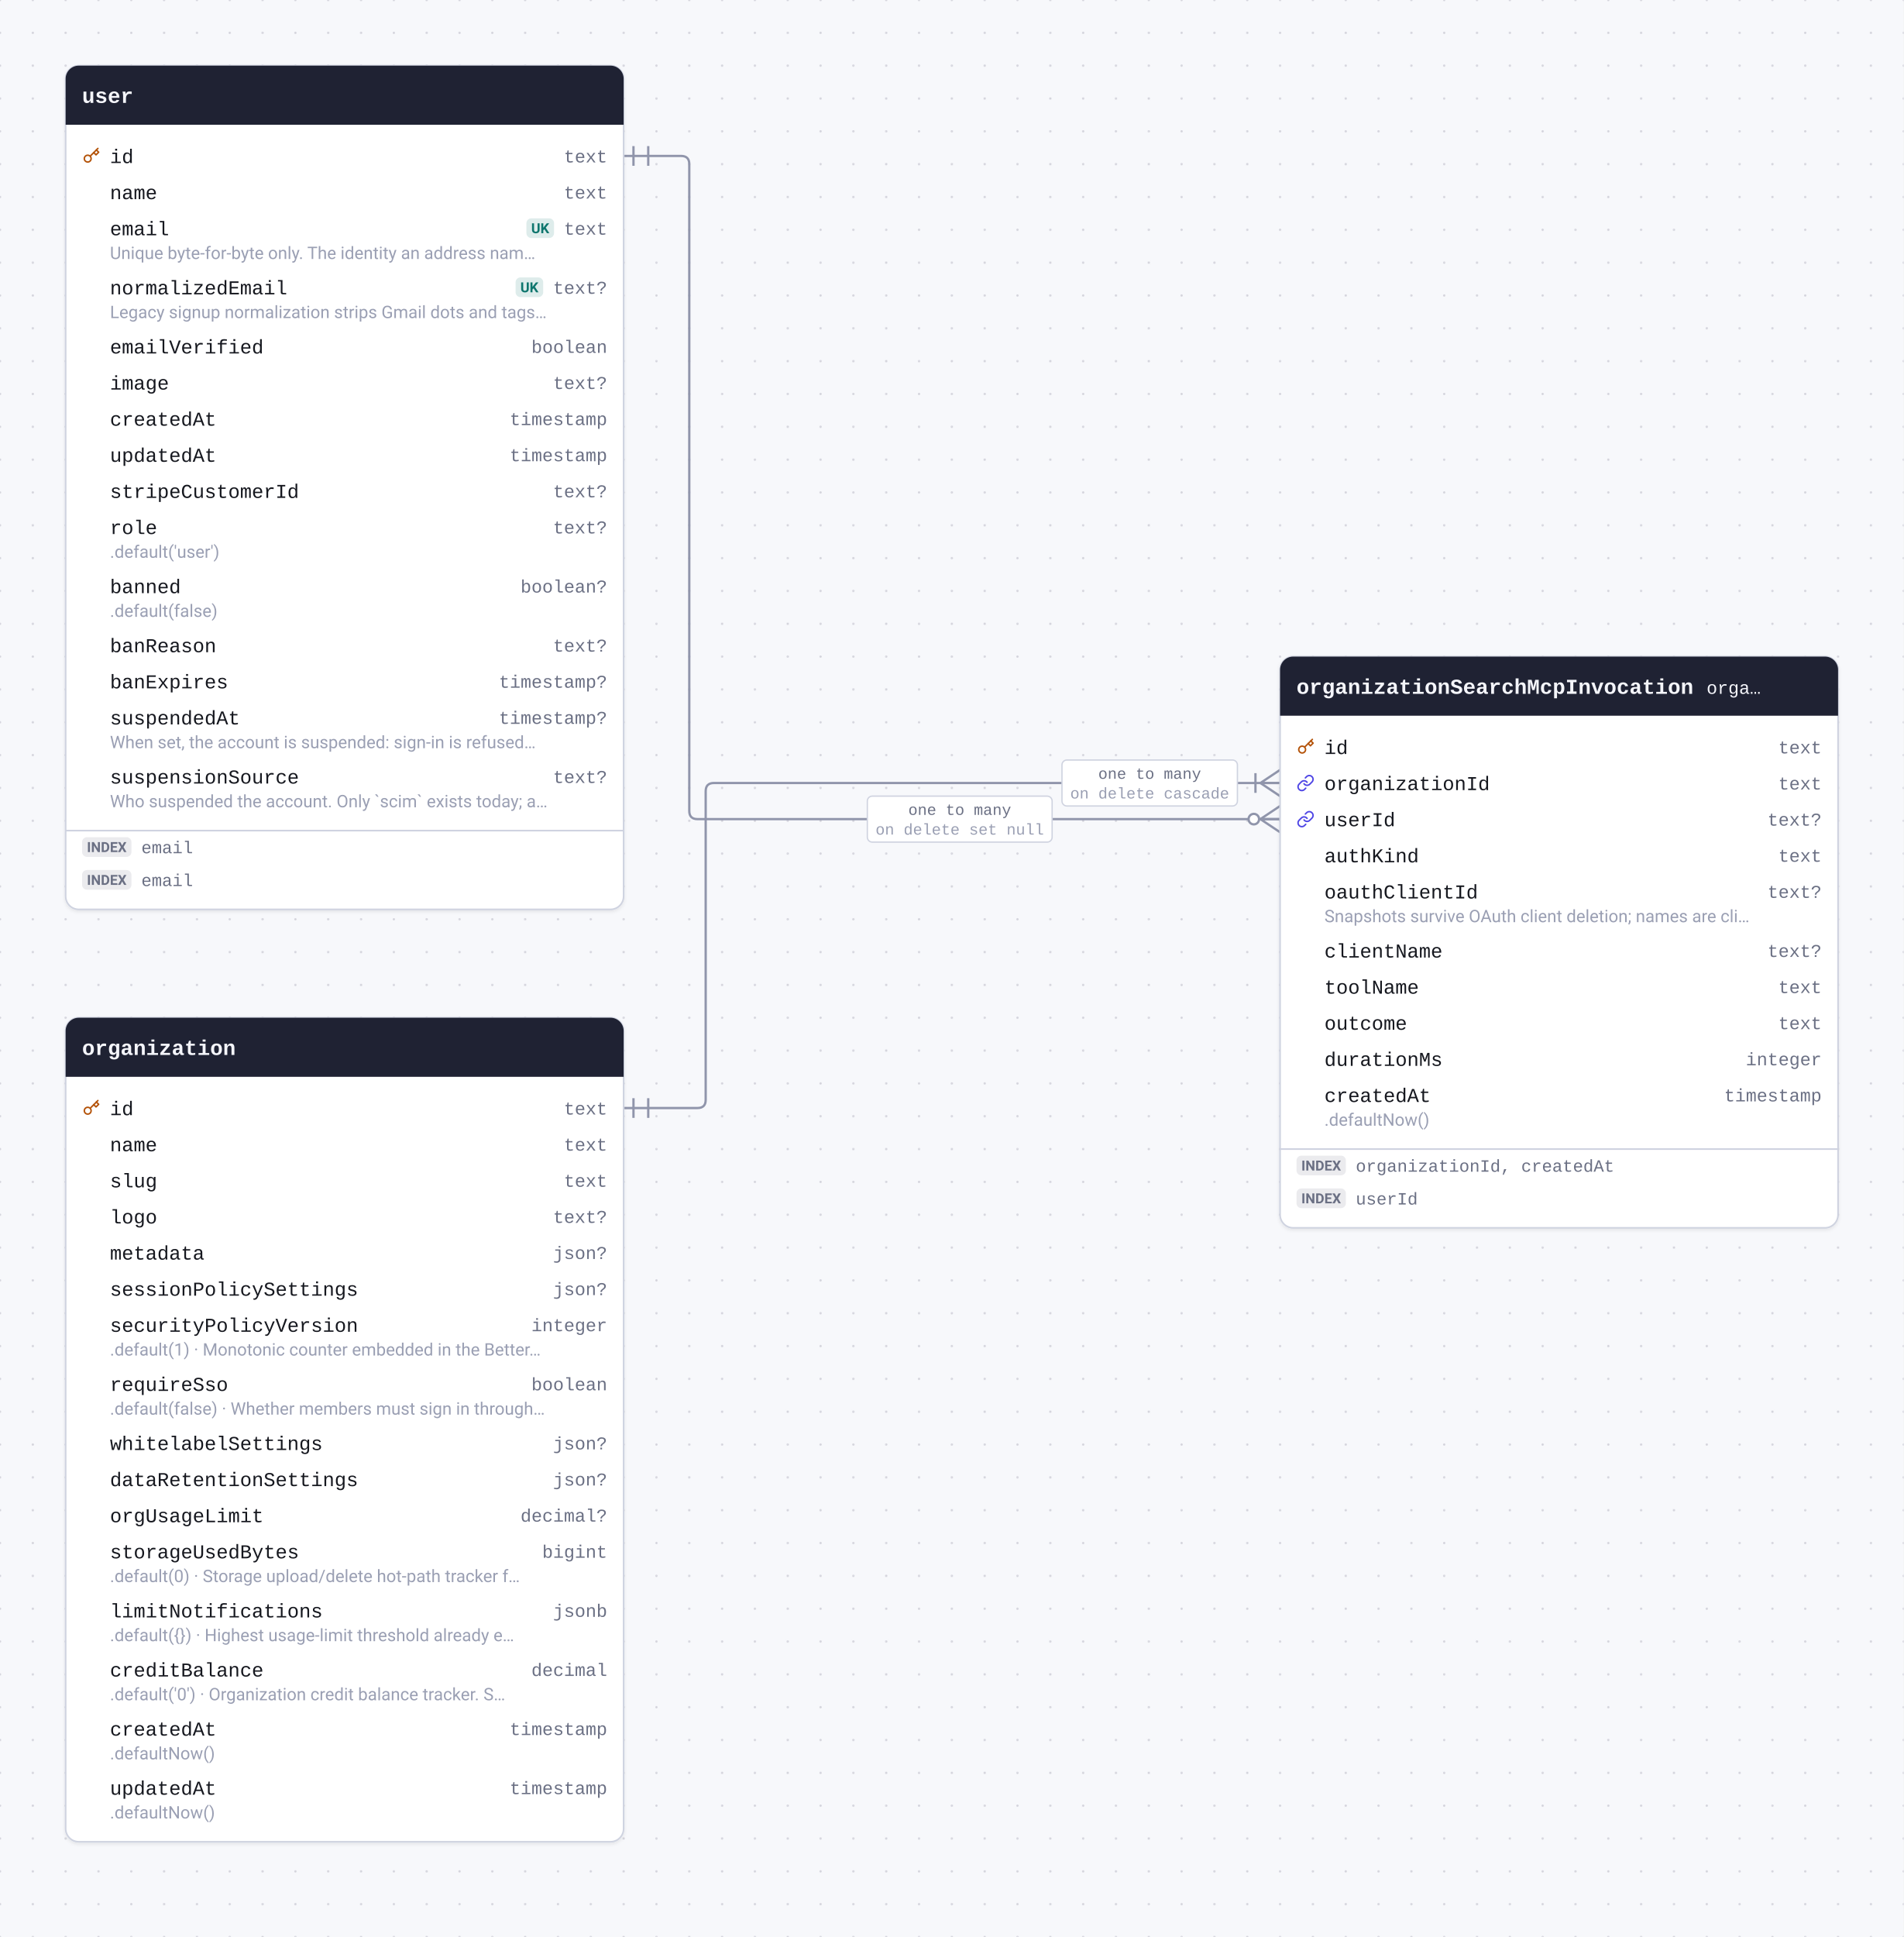
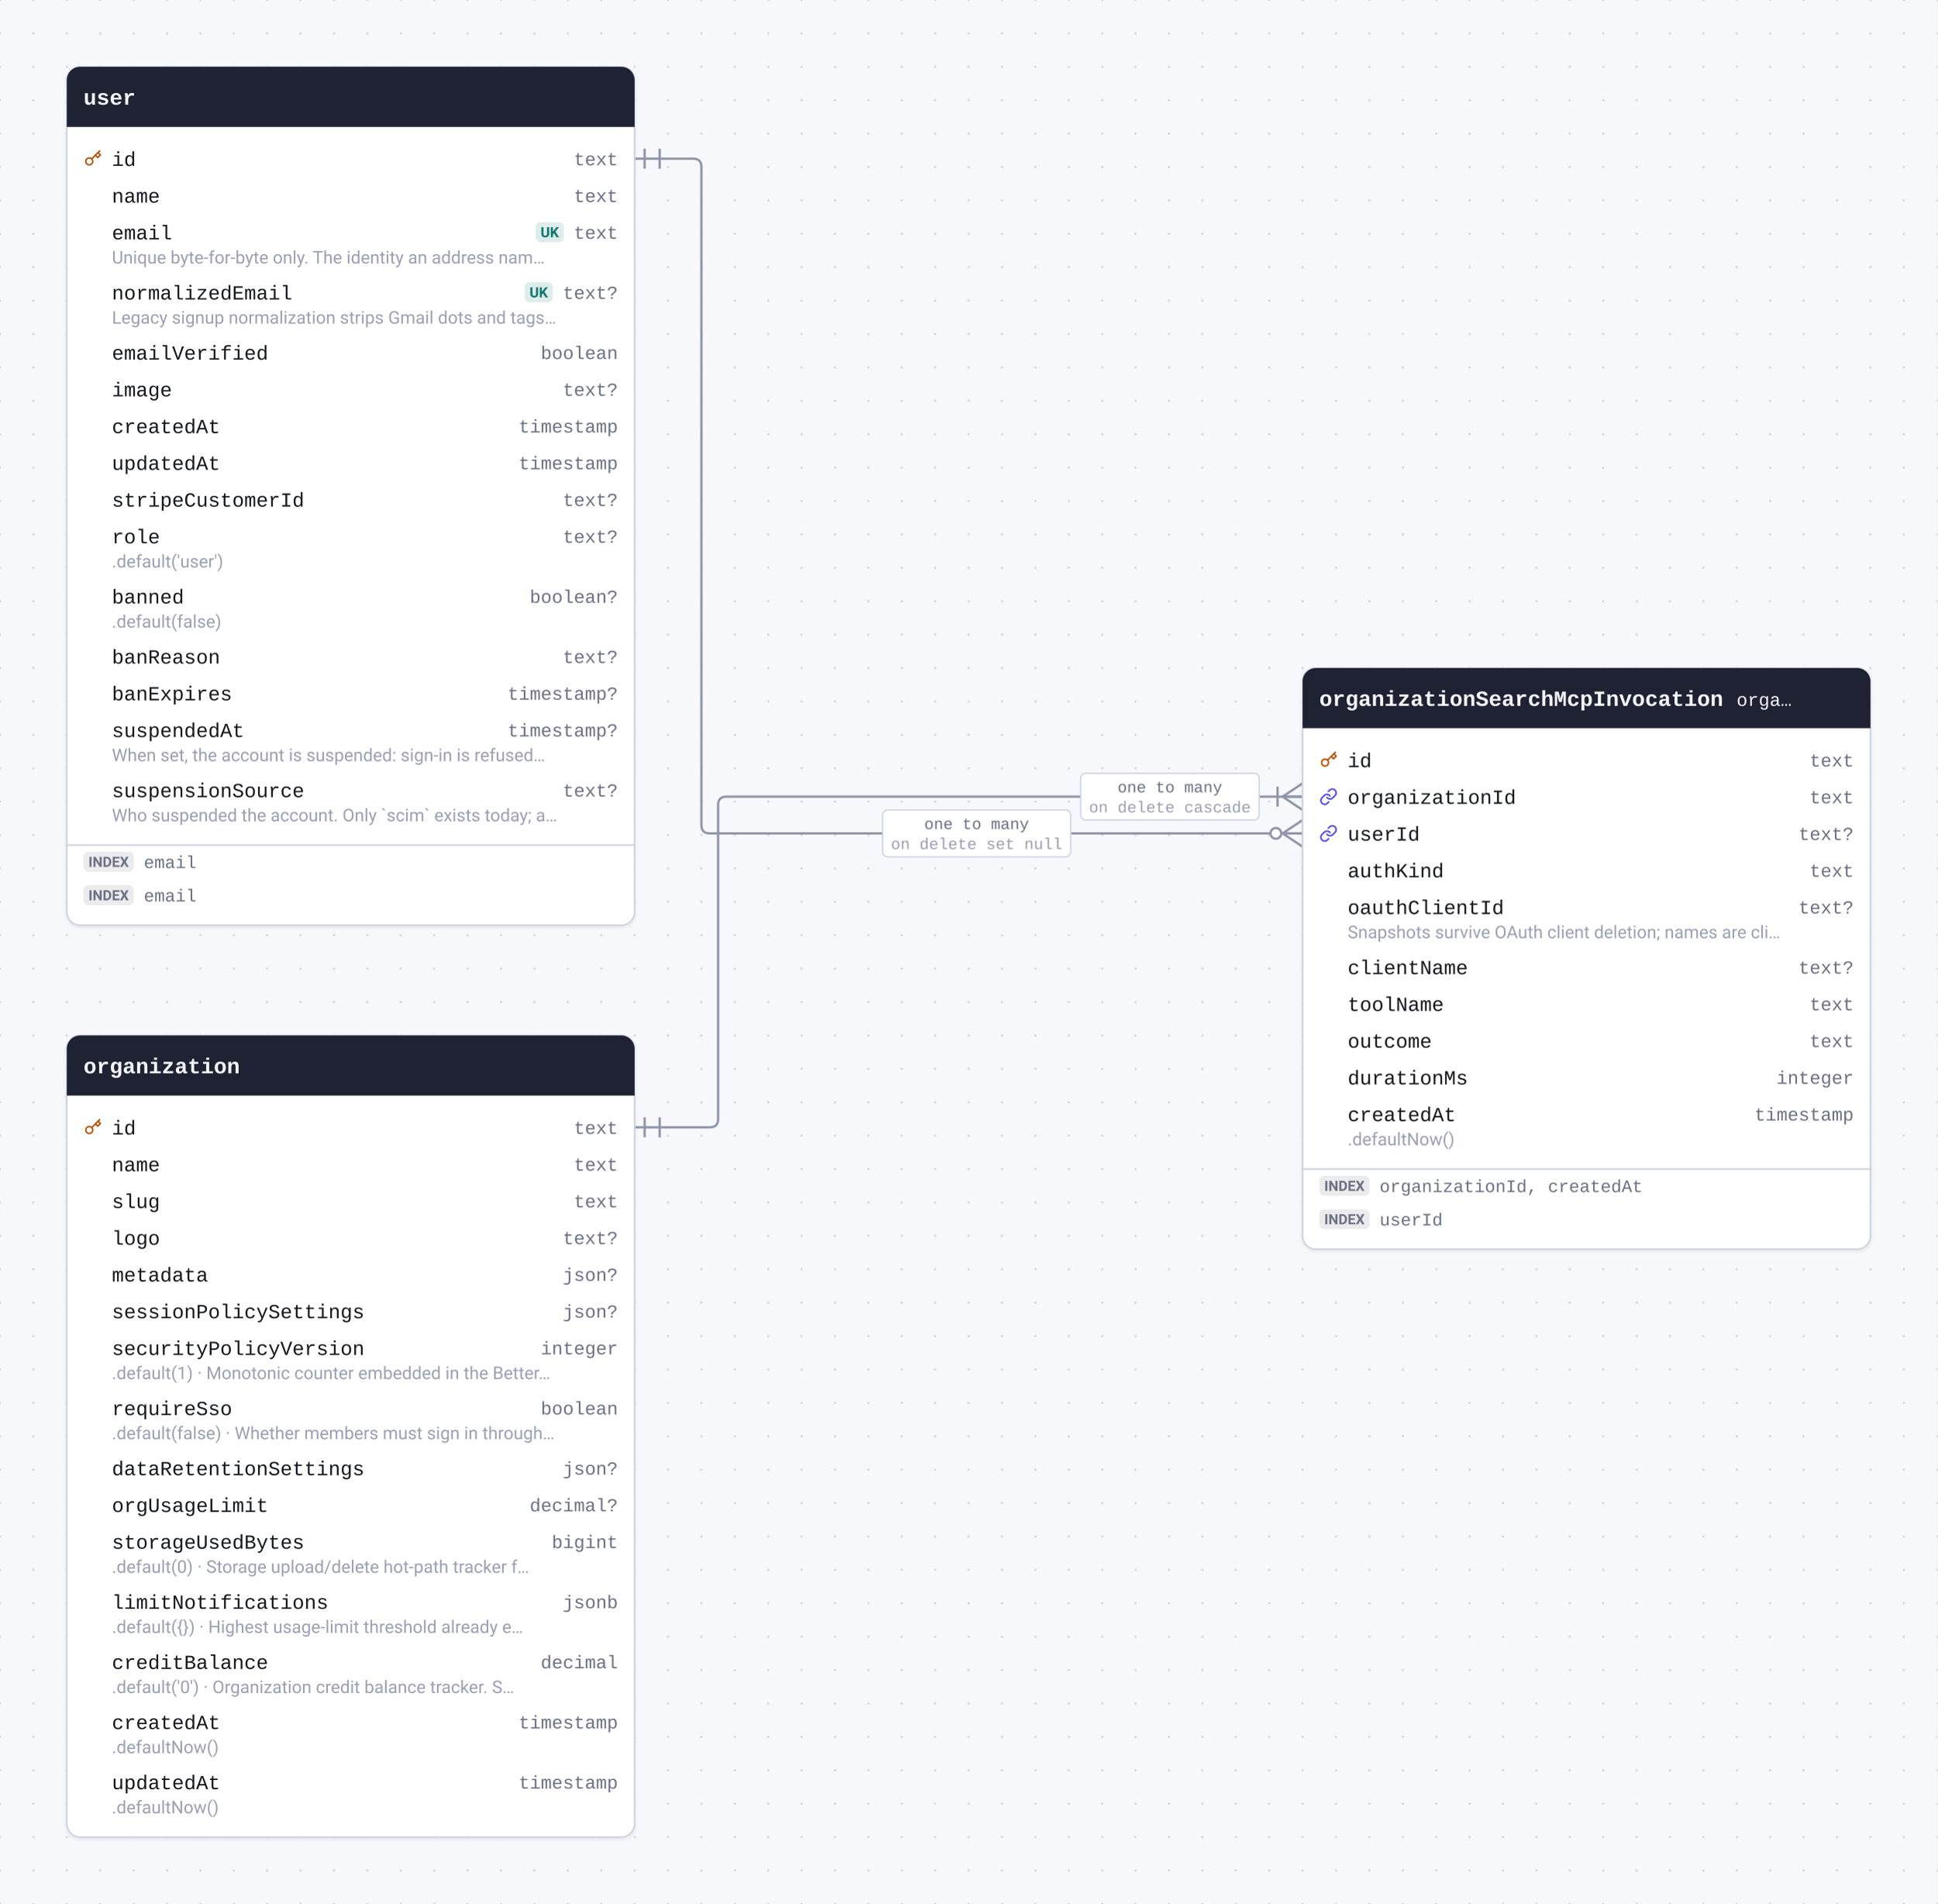
- <svg xmlns="http://www.w3.org/2000/svg" width="1160" height="1180" viewBox="0 0 1160 1180">
+ <svg xmlns="http://www.w3.org/2000/svg" width="1160" height="1140" viewBox="0 0 1160 1140">
  <defs>
    <pattern id="dots" x="-0.7" y="-0.7" width="20" height="20" patternUnits="userSpaceOnUse">
      <circle cx="0.7" cy="0.7" r="0.7" fill="#d4d4dc" />
    </pattern>
    <filter id="node-shadow" x="-5%" y="-5%" width="110%" height="115%">
      <feDropShadow dx="0" dy="1" stdDeviation="1" flood-color="#000000" flood-opacity="0.08" />
    </filter>
  </defs>
-   <rect x="0" y="0" width="1160" height="1180" fill="#f7f8fb" />
-   <rect x="0" y="0" width="1160" height="1180" fill="url(#dots)" />
+   <rect x="0" y="0" width="1160" height="1140" fill="#f7f8fb" />
+   <rect x="0" y="0" width="1160" height="1140" fill="url(#dots)" />
  <g class="relation-edge">
    <path d="M380 675L400 675L 425,675Q 430,675 430,670L 430,482Q 430,477 435,477L760 477L780 477" fill="none" stroke="#9095ab" stroke-width="1.4" />
    <g transform="translate(380 675) scale(-1 1)" fill="none" stroke="#9095ab" stroke-width="1.4">
      <path d="M-6 -6 L-6 6" />
      <path d="M-15 -6 L-15 6" />
    </g>
    <g transform="translate(780 477)" fill="none" stroke="#9095ab" stroke-width="1.4">
      <path d="M0 -8 L-12 0 L0 8 M-12 0 L0 0" />
      <path d="M-15 -6 L-15 6" />
    </g>
  </g>
  <g class="relation-edge">
    <path d="M380 95L400 95L 415,95Q 420,95 420,100L 420,494Q 420,499 425,499L760 499L780 499" fill="none" stroke="#9095ab" stroke-width="1.4" />
    <g transform="translate(380 95) scale(-1 1)" fill="none" stroke="#9095ab" stroke-width="1.4">
      <path d="M-6 -6 L-6 6" />
      <path d="M-15 -6 L-15 6" />
    </g>
    <g transform="translate(780 499)" fill="none" stroke="#9095ab" stroke-width="1.4">
      <path d="M0 -8 L-12 0 L0 8 M-12 0 L0 0" />
      <circle cx="-16" cy="0" r="3.2" fill="#ffffff" />
    </g>
  </g>
  <g class="model-node">
    <clipPath id="node-clip-0">
      <rect x="40" y="40" width="340" height="514" rx="8" />
    </clipPath>
    <rect x="40" y="40" width="340" height="514" rx="8" fill="#ffffff" stroke="#cfd3e0" filter="url(#node-shadow)" />
    <rect x="40" y="40" width="340" height="36" fill="#1f2233" clip-path="url(#node-clip-0)" />
    <text x="50" y="62.68" font-family="ui-monospace, SF Mono, Menlo, Consolas, Liberation Mono, DejaVu Sans Mono, monospace" font-size="13" font-weight="700" fill="#f4f5fa">user</text>
    <g transform="translate(50 89.5) scale(0.46)" fill="none" stroke="#b45309" stroke-width="2" stroke-linecap="round" stroke-linejoin="round">
      <circle cx="7.5" cy="15.5" r="4.5" />
      <path d="m21 2-9.6 9.6" />
      <path d="m15.5 7.5 3 3L22 7l-3-3" />
    </g>
    <text x="67" y="99.32" font-family="ui-monospace, SF Mono, Menlo, Consolas, Liberation Mono, DejaVu Sans Mono, monospace" font-size="12" fill="#16181f">id</text>
    <text x="370" y="98.96" font-family="ui-monospace, SF Mono, Menlo, Consolas, Liberation Mono, DejaVu Sans Mono, monospace" font-size="11" text-anchor="end" fill="#6b7084">text</text>
    <text x="67" y="121.32" font-family="ui-monospace, SF Mono, Menlo, Consolas, Liberation Mono, DejaVu Sans Mono, monospace" font-size="12" fill="#16181f">name</text>
    <text x="370" y="120.96" font-family="ui-monospace, SF Mono, Menlo, Consolas, Liberation Mono, DejaVu Sans Mono, monospace" font-size="11" text-anchor="end" fill="#6b7084">text</text>
    <rect x="320.76" y="133" width="16.84" height="12" rx="3" fill="#0f766e" fill-opacity="0.14" />
    <text x="329.18" y="142.06" font-family="ui-sans-serif, -apple-system, Segoe UI, Roboto, Helvetica Neue, Arial, DejaVu Sans, sans-serif" font-size="8.5" font-weight="600" text-anchor="middle" fill="#0f766e">UK</text>
    <text x="67" y="143.32" font-family="ui-monospace, SF Mono, Menlo, Consolas, Liberation Mono, DejaVu Sans Mono, monospace" font-size="12" fill="#16181f">email</text>
    <text x="370" y="142.96" font-family="ui-monospace, SF Mono, Menlo, Consolas, Liberation Mono, DejaVu Sans Mono, monospace" font-size="11" text-anchor="end" fill="#6b7084">text</text>
    <text x="67" y="157.78" font-family="ui-sans-serif, -apple-system, Segoe UI, Roboto, Helvetica Neue, Arial, DejaVu Sans, sans-serif" font-size="10.5" fill="#9a9fb3">Unique byte-for-byte only. The identity an address nam…</text>
    <rect x="314.16" y="169" width="16.84" height="12" rx="3" fill="#0f766e" fill-opacity="0.14" />
    <text x="322.58" y="178.06" font-family="ui-sans-serif, -apple-system, Segoe UI, Roboto, Helvetica Neue, Arial, DejaVu Sans, sans-serif" font-size="8.5" font-weight="600" text-anchor="middle" fill="#0f766e">UK</text>
    <text x="67" y="179.32" font-family="ui-monospace, SF Mono, Menlo, Consolas, Liberation Mono, DejaVu Sans Mono, monospace" font-size="12" fill="#16181f">normalizedEmail</text>
    <text x="370" y="178.96" font-family="ui-monospace, SF Mono, Menlo, Consolas, Liberation Mono, DejaVu Sans Mono, monospace" font-size="11" text-anchor="end" fill="#6b7084">text?</text>
    <text x="67" y="193.78" font-family="ui-sans-serif, -apple-system, Segoe UI, Roboto, Helvetica Neue, Arial, DejaVu Sans, sans-serif" font-size="10.5" fill="#9a9fb3">Legacy signup normalization strips Gmail dots and tags…</text>
    <text x="67" y="215.32" font-family="ui-monospace, SF Mono, Menlo, Consolas, Liberation Mono, DejaVu Sans Mono, monospace" font-size="12" fill="#16181f">emailVerified</text>
    <text x="370" y="214.96" font-family="ui-monospace, SF Mono, Menlo, Consolas, Liberation Mono, DejaVu Sans Mono, monospace" font-size="11" text-anchor="end" fill="#6b7084">boolean</text>
    <text x="67" y="237.32" font-family="ui-monospace, SF Mono, Menlo, Consolas, Liberation Mono, DejaVu Sans Mono, monospace" font-size="12" fill="#16181f">image</text>
    <text x="370" y="236.96" font-family="ui-monospace, SF Mono, Menlo, Consolas, Liberation Mono, DejaVu Sans Mono, monospace" font-size="11" text-anchor="end" fill="#6b7084">text?</text>
    <text x="67" y="259.32" font-family="ui-monospace, SF Mono, Menlo, Consolas, Liberation Mono, DejaVu Sans Mono, monospace" font-size="12" fill="#16181f">createdAt</text>
    <text x="370" y="258.96" font-family="ui-monospace, SF Mono, Menlo, Consolas, Liberation Mono, DejaVu Sans Mono, monospace" font-size="11" text-anchor="end" fill="#6b7084">timestamp</text>
    <text x="67" y="281.32" font-family="ui-monospace, SF Mono, Menlo, Consolas, Liberation Mono, DejaVu Sans Mono, monospace" font-size="12" fill="#16181f">updatedAt</text>
    <text x="370" y="280.96" font-family="ui-monospace, SF Mono, Menlo, Consolas, Liberation Mono, DejaVu Sans Mono, monospace" font-size="11" text-anchor="end" fill="#6b7084">timestamp</text>
    <text x="67" y="303.32" font-family="ui-monospace, SF Mono, Menlo, Consolas, Liberation Mono, DejaVu Sans Mono, monospace" font-size="12" fill="#16181f">stripeCustomerId</text>
    <text x="370" y="302.96" font-family="ui-monospace, SF Mono, Menlo, Consolas, Liberation Mono, DejaVu Sans Mono, monospace" font-size="11" text-anchor="end" fill="#6b7084">text?</text>
    <text x="67" y="325.32" font-family="ui-monospace, SF Mono, Menlo, Consolas, Liberation Mono, DejaVu Sans Mono, monospace" font-size="12" fill="#16181f">role</text>
    <text x="370" y="324.96" font-family="ui-monospace, SF Mono, Menlo, Consolas, Liberation Mono, DejaVu Sans Mono, monospace" font-size="11" text-anchor="end" fill="#6b7084">text?</text>
    <text x="67" y="339.78" font-family="ui-sans-serif, -apple-system, Segoe UI, Roboto, Helvetica Neue, Arial, DejaVu Sans, sans-serif" font-size="10.5" fill="#9a9fb3">.default('user')</text>
    <text x="67" y="361.32" font-family="ui-monospace, SF Mono, Menlo, Consolas, Liberation Mono, DejaVu Sans Mono, monospace" font-size="12" fill="#16181f">banned</text>
    <text x="370" y="360.96" font-family="ui-monospace, SF Mono, Menlo, Consolas, Liberation Mono, DejaVu Sans Mono, monospace" font-size="11" text-anchor="end" fill="#6b7084">boolean?</text>
    <text x="67" y="375.78" font-family="ui-sans-serif, -apple-system, Segoe UI, Roboto, Helvetica Neue, Arial, DejaVu Sans, sans-serif" font-size="10.5" fill="#9a9fb3">.default(false)</text>
    <text x="67" y="397.32" font-family="ui-monospace, SF Mono, Menlo, Consolas, Liberation Mono, DejaVu Sans Mono, monospace" font-size="12" fill="#16181f">banReason</text>
    <text x="370" y="396.96" font-family="ui-monospace, SF Mono, Menlo, Consolas, Liberation Mono, DejaVu Sans Mono, monospace" font-size="11" text-anchor="end" fill="#6b7084">text?</text>
    <text x="67" y="419.32" font-family="ui-monospace, SF Mono, Menlo, Consolas, Liberation Mono, DejaVu Sans Mono, monospace" font-size="12" fill="#16181f">banExpires</text>
    <text x="370" y="418.96" font-family="ui-monospace, SF Mono, Menlo, Consolas, Liberation Mono, DejaVu Sans Mono, monospace" font-size="11" text-anchor="end" fill="#6b7084">timestamp?</text>
    <text x="67" y="441.32" font-family="ui-monospace, SF Mono, Menlo, Consolas, Liberation Mono, DejaVu Sans Mono, monospace" font-size="12" fill="#16181f">suspendedAt</text>
    <text x="370" y="440.96" font-family="ui-monospace, SF Mono, Menlo, Consolas, Liberation Mono, DejaVu Sans Mono, monospace" font-size="11" text-anchor="end" fill="#6b7084">timestamp?</text>
    <text x="67" y="455.78" font-family="ui-sans-serif, -apple-system, Segoe UI, Roboto, Helvetica Neue, Arial, DejaVu Sans, sans-serif" font-size="10.5" fill="#9a9fb3">When set, the account is suspended: sign-in is refused…</text>
    <text x="67" y="477.32" font-family="ui-monospace, SF Mono, Menlo, Consolas, Liberation Mono, DejaVu Sans Mono, monospace" font-size="12" fill="#16181f">suspensionSource</text>
    <text x="370" y="476.96" font-family="ui-monospace, SF Mono, Menlo, Consolas, Liberation Mono, DejaVu Sans Mono, monospace" font-size="11" text-anchor="end" fill="#6b7084">text?</text>
    <text x="67" y="491.78" font-family="ui-sans-serif, -apple-system, Segoe UI, Roboto, Helvetica Neue, Arial, DejaVu Sans, sans-serif" font-size="10.5" fill="#9a9fb3">Who suspended the account. Only `scim` exists today; a…</text>
    <path d="M40 506H380" stroke="#cfd3e0" stroke-width="1" />
    <rect x="50" y="510" width="30.1" height="12" rx="3" fill="#6b7084" fill-opacity="0.14" />
    <text x="65.05" y="519.06" font-family="ui-sans-serif, -apple-system, Segoe UI, Roboto, Helvetica Neue, Arial, DejaVu Sans, sans-serif" font-size="8.5" font-weight="600" text-anchor="middle" fill="#6b7084">INDEX</text>
    <text x="86.1" y="519.78" font-family="ui-monospace, SF Mono, Menlo, Consolas, Liberation Mono, DejaVu Sans Mono, monospace" font-size="10.5" fill="#6b7084">email</text>
    <rect x="50" y="530" width="30.1" height="12" rx="3" fill="#6b7084" fill-opacity="0.14" />
    <text x="65.05" y="539.06" font-family="ui-sans-serif, -apple-system, Segoe UI, Roboto, Helvetica Neue, Arial, DejaVu Sans, sans-serif" font-size="8.5" font-weight="600" text-anchor="middle" fill="#6b7084">INDEX</text>
    <text x="86.1" y="539.78" font-family="ui-monospace, SF Mono, Menlo, Consolas, Liberation Mono, DejaVu Sans Mono, monospace" font-size="10.5" fill="#6b7084">email</text>
  </g>
  <g class="model-node">
    <clipPath id="node-clip-1">
-       <rect x="40" y="620" width="340" height="502" rx="8" />
+       <rect x="40" y="620" width="340" height="480" rx="8" />
    </clipPath>
-     <rect x="40" y="620" width="340" height="502" rx="8" fill="#ffffff" stroke="#cfd3e0" filter="url(#node-shadow)" />
+     <rect x="40" y="620" width="340" height="480" rx="8" fill="#ffffff" stroke="#cfd3e0" filter="url(#node-shadow)" />
    <rect x="40" y="620" width="340" height="36" fill="#1f2233" clip-path="url(#node-clip-1)" />
    <text x="50" y="642.68" font-family="ui-monospace, SF Mono, Menlo, Consolas, Liberation Mono, DejaVu Sans Mono, monospace" font-size="13" font-weight="700" fill="#f4f5fa">organization</text>
    <g transform="translate(50 669.5) scale(0.46)" fill="none" stroke="#b45309" stroke-width="2" stroke-linecap="round" stroke-linejoin="round">
      <circle cx="7.5" cy="15.5" r="4.5" />
      <path d="m21 2-9.6 9.6" />
      <path d="m15.5 7.5 3 3L22 7l-3-3" />
    </g>
    <text x="67" y="679.32" font-family="ui-monospace, SF Mono, Menlo, Consolas, Liberation Mono, DejaVu Sans Mono, monospace" font-size="12" fill="#16181f">id</text>
    <text x="370" y="678.96" font-family="ui-monospace, SF Mono, Menlo, Consolas, Liberation Mono, DejaVu Sans Mono, monospace" font-size="11" text-anchor="end" fill="#6b7084">text</text>
    <text x="67" y="701.32" font-family="ui-monospace, SF Mono, Menlo, Consolas, Liberation Mono, DejaVu Sans Mono, monospace" font-size="12" fill="#16181f">name</text>
    <text x="370" y="700.96" font-family="ui-monospace, SF Mono, Menlo, Consolas, Liberation Mono, DejaVu Sans Mono, monospace" font-size="11" text-anchor="end" fill="#6b7084">text</text>
    <text x="67" y="723.32" font-family="ui-monospace, SF Mono, Menlo, Consolas, Liberation Mono, DejaVu Sans Mono, monospace" font-size="12" fill="#16181f">slug</text>
    <text x="370" y="722.96" font-family="ui-monospace, SF Mono, Menlo, Consolas, Liberation Mono, DejaVu Sans Mono, monospace" font-size="11" text-anchor="end" fill="#6b7084">text</text>
    <text x="67" y="745.32" font-family="ui-monospace, SF Mono, Menlo, Consolas, Liberation Mono, DejaVu Sans Mono, monospace" font-size="12" fill="#16181f">logo</text>
    <text x="370" y="744.96" font-family="ui-monospace, SF Mono, Menlo, Consolas, Liberation Mono, DejaVu Sans Mono, monospace" font-size="11" text-anchor="end" fill="#6b7084">text?</text>
    <text x="67" y="767.32" font-family="ui-monospace, SF Mono, Menlo, Consolas, Liberation Mono, DejaVu Sans Mono, monospace" font-size="12" fill="#16181f">metadata</text>
    <text x="370" y="766.96" font-family="ui-monospace, SF Mono, Menlo, Consolas, Liberation Mono, DejaVu Sans Mono, monospace" font-size="11" text-anchor="end" fill="#6b7084">json?</text>
    <text x="67" y="789.32" font-family="ui-monospace, SF Mono, Menlo, Consolas, Liberation Mono, DejaVu Sans Mono, monospace" font-size="12" fill="#16181f">sessionPolicySettings</text>
    <text x="370" y="788.96" font-family="ui-monospace, SF Mono, Menlo, Consolas, Liberation Mono, DejaVu Sans Mono, monospace" font-size="11" text-anchor="end" fill="#6b7084">json?</text>
    <text x="67" y="811.32" font-family="ui-monospace, SF Mono, Menlo, Consolas, Liberation Mono, DejaVu Sans Mono, monospace" font-size="12" fill="#16181f">securityPolicyVersion</text>
    <text x="370" y="810.96" font-family="ui-monospace, SF Mono, Menlo, Consolas, Liberation Mono, DejaVu Sans Mono, monospace" font-size="11" text-anchor="end" fill="#6b7084">integer</text>
    <text x="67" y="825.78" font-family="ui-sans-serif, -apple-system, Segoe UI, Roboto, Helvetica Neue, Arial, DejaVu Sans, sans-serif" font-size="10.5" fill="#9a9fb3">.default(1) · Monotonic counter embedded in the Better…</text>
    <text x="67" y="847.32" font-family="ui-monospace, SF Mono, Menlo, Consolas, Liberation Mono, DejaVu Sans Mono, monospace" font-size="12" fill="#16181f">requireSso</text>
    <text x="370" y="846.96" font-family="ui-monospace, SF Mono, Menlo, Consolas, Liberation Mono, DejaVu Sans Mono, monospace" font-size="11" text-anchor="end" fill="#6b7084">boolean</text>
    <text x="67" y="861.78" font-family="ui-sans-serif, -apple-system, Segoe UI, Roboto, Helvetica Neue, Arial, DejaVu Sans, sans-serif" font-size="10.5" fill="#9a9fb3">.default(false) · Whether members must sign in through…</text>
-     <text x="67" y="883.32" font-family="ui-monospace, SF Mono, Menlo, Consolas, Liberation Mono, DejaVu Sans Mono, monospace" font-size="12" fill="#16181f">whitelabelSettings</text>
+     <text x="67" y="883.32" font-family="ui-monospace, SF Mono, Menlo, Consolas, Liberation Mono, DejaVu Sans Mono, monospace" font-size="12" fill="#16181f">dataRetentionSettings</text>
    <text x="370" y="882.96" font-family="ui-monospace, SF Mono, Menlo, Consolas, Liberation Mono, DejaVu Sans Mono, monospace" font-size="11" text-anchor="end" fill="#6b7084">json?</text>
-     <text x="67" y="905.32" font-family="ui-monospace, SF Mono, Menlo, Consolas, Liberation Mono, DejaVu Sans Mono, monospace" font-size="12" fill="#16181f">dataRetentionSettings</text>
-     <text x="370" y="904.96" font-family="ui-monospace, SF Mono, Menlo, Consolas, Liberation Mono, DejaVu Sans Mono, monospace" font-size="11" text-anchor="end" fill="#6b7084">json?</text>
-     <text x="67" y="927.32" font-family="ui-monospace, SF Mono, Menlo, Consolas, Liberation Mono, DejaVu Sans Mono, monospace" font-size="12" fill="#16181f">orgUsageLimit</text>
-     <text x="370" y="926.96" font-family="ui-monospace, SF Mono, Menlo, Consolas, Liberation Mono, DejaVu Sans Mono, monospace" font-size="11" text-anchor="end" fill="#6b7084">decimal?</text>
-     <text x="67" y="949.32" font-family="ui-monospace, SF Mono, Menlo, Consolas, Liberation Mono, DejaVu Sans Mono, monospace" font-size="12" fill="#16181f">storageUsedBytes</text>
-     <text x="370" y="948.96" font-family="ui-monospace, SF Mono, Menlo, Consolas, Liberation Mono, DejaVu Sans Mono, monospace" font-size="11" text-anchor="end" fill="#6b7084">bigint</text>
-     <text x="67" y="963.78" font-family="ui-sans-serif, -apple-system, Segoe UI, Roboto, Helvetica Neue, Arial, DejaVu Sans, sans-serif" font-size="10.5" fill="#9a9fb3">.default(0) · Storage upload/delete hot-path tracker f…</text>
-     <text x="67" y="985.32" font-family="ui-monospace, SF Mono, Menlo, Consolas, Liberation Mono, DejaVu Sans Mono, monospace" font-size="12" fill="#16181f">limitNotifications</text>
-     <text x="370" y="984.96" font-family="ui-monospace, SF Mono, Menlo, Consolas, Liberation Mono, DejaVu Sans Mono, monospace" font-size="11" text-anchor="end" fill="#6b7084">jsonb</text>
-     <text x="67" y="999.78" font-family="ui-sans-serif, -apple-system, Segoe UI, Roboto, Helvetica Neue, Arial, DejaVu Sans, sans-serif" font-size="10.5" fill="#9a9fb3">.default({}) · Highest usage-limit threshold already e…</text>
-     <text x="67" y="1021.32" font-family="ui-monospace, SF Mono, Menlo, Consolas, Liberation Mono, DejaVu Sans Mono, monospace" font-size="12" fill="#16181f">creditBalance</text>
-     <text x="370" y="1020.96" font-family="ui-monospace, SF Mono, Menlo, Consolas, Liberation Mono, DejaVu Sans Mono, monospace" font-size="11" text-anchor="end" fill="#6b7084">decimal</text>
-     <text x="67" y="1035.78" font-family="ui-sans-serif, -apple-system, Segoe UI, Roboto, Helvetica Neue, Arial, DejaVu Sans, sans-serif" font-size="10.5" fill="#9a9fb3">.default('0') · Organization credit balance tracker. S…</text>
-     <text x="67" y="1057.32" font-family="ui-monospace, SF Mono, Menlo, Consolas, Liberation Mono, DejaVu Sans Mono, monospace" font-size="12" fill="#16181f">createdAt</text>
-     <text x="370" y="1056.96" font-family="ui-monospace, SF Mono, Menlo, Consolas, Liberation Mono, DejaVu Sans Mono, monospace" font-size="11" text-anchor="end" fill="#6b7084">timestamp</text>
-     <text x="67" y="1071.78" font-family="ui-sans-serif, -apple-system, Segoe UI, Roboto, Helvetica Neue, Arial, DejaVu Sans, sans-serif" font-size="10.5" fill="#9a9fb3">.defaultNow()</text>
-     <text x="67" y="1093.32" font-family="ui-monospace, SF Mono, Menlo, Consolas, Liberation Mono, DejaVu Sans Mono, monospace" font-size="12" fill="#16181f">updatedAt</text>
-     <text x="370" y="1092.96" font-family="ui-monospace, SF Mono, Menlo, Consolas, Liberation Mono, DejaVu Sans Mono, monospace" font-size="11" text-anchor="end" fill="#6b7084">timestamp</text>
-     <text x="67" y="1107.78" font-family="ui-sans-serif, -apple-system, Segoe UI, Roboto, Helvetica Neue, Arial, DejaVu Sans, sans-serif" font-size="10.5" fill="#9a9fb3">.defaultNow()</text>
+     <text x="67" y="905.32" font-family="ui-monospace, SF Mono, Menlo, Consolas, Liberation Mono, DejaVu Sans Mono, monospace" font-size="12" fill="#16181f">orgUsageLimit</text>
+     <text x="370" y="904.96" font-family="ui-monospace, SF Mono, Menlo, Consolas, Liberation Mono, DejaVu Sans Mono, monospace" font-size="11" text-anchor="end" fill="#6b7084">decimal?</text>
+     <text x="67" y="927.32" font-family="ui-monospace, SF Mono, Menlo, Consolas, Liberation Mono, DejaVu Sans Mono, monospace" font-size="12" fill="#16181f">storageUsedBytes</text>
+     <text x="370" y="926.96" font-family="ui-monospace, SF Mono, Menlo, Consolas, Liberation Mono, DejaVu Sans Mono, monospace" font-size="11" text-anchor="end" fill="#6b7084">bigint</text>
+     <text x="67" y="941.78" font-family="ui-sans-serif, -apple-system, Segoe UI, Roboto, Helvetica Neue, Arial, DejaVu Sans, sans-serif" font-size="10.5" fill="#9a9fb3">.default(0) · Storage upload/delete hot-path tracker f…</text>
+     <text x="67" y="963.32" font-family="ui-monospace, SF Mono, Menlo, Consolas, Liberation Mono, DejaVu Sans Mono, monospace" font-size="12" fill="#16181f">limitNotifications</text>
+     <text x="370" y="962.96" font-family="ui-monospace, SF Mono, Menlo, Consolas, Liberation Mono, DejaVu Sans Mono, monospace" font-size="11" text-anchor="end" fill="#6b7084">jsonb</text>
+     <text x="67" y="977.78" font-family="ui-sans-serif, -apple-system, Segoe UI, Roboto, Helvetica Neue, Arial, DejaVu Sans, sans-serif" font-size="10.5" fill="#9a9fb3">.default({}) · Highest usage-limit threshold already e…</text>
+     <text x="67" y="999.32" font-family="ui-monospace, SF Mono, Menlo, Consolas, Liberation Mono, DejaVu Sans Mono, monospace" font-size="12" fill="#16181f">creditBalance</text>
+     <text x="370" y="998.96" font-family="ui-monospace, SF Mono, Menlo, Consolas, Liberation Mono, DejaVu Sans Mono, monospace" font-size="11" text-anchor="end" fill="#6b7084">decimal</text>
+     <text x="67" y="1013.78" font-family="ui-sans-serif, -apple-system, Segoe UI, Roboto, Helvetica Neue, Arial, DejaVu Sans, sans-serif" font-size="10.5" fill="#9a9fb3">.default('0') · Organization credit balance tracker. S…</text>
+     <text x="67" y="1035.32" font-family="ui-monospace, SF Mono, Menlo, Consolas, Liberation Mono, DejaVu Sans Mono, monospace" font-size="12" fill="#16181f">createdAt</text>
+     <text x="370" y="1034.96" font-family="ui-monospace, SF Mono, Menlo, Consolas, Liberation Mono, DejaVu Sans Mono, monospace" font-size="11" text-anchor="end" fill="#6b7084">timestamp</text>
+     <text x="67" y="1049.78" font-family="ui-sans-serif, -apple-system, Segoe UI, Roboto, Helvetica Neue, Arial, DejaVu Sans, sans-serif" font-size="10.5" fill="#9a9fb3">.defaultNow()</text>
+     <text x="67" y="1071.32" font-family="ui-monospace, SF Mono, Menlo, Consolas, Liberation Mono, DejaVu Sans Mono, monospace" font-size="12" fill="#16181f">updatedAt</text>
+     <text x="370" y="1070.96" font-family="ui-monospace, SF Mono, Menlo, Consolas, Liberation Mono, DejaVu Sans Mono, monospace" font-size="11" text-anchor="end" fill="#6b7084">timestamp</text>
+     <text x="67" y="1085.78" font-family="ui-sans-serif, -apple-system, Segoe UI, Roboto, Helvetica Neue, Arial, DejaVu Sans, sans-serif" font-size="10.5" fill="#9a9fb3">.defaultNow()</text>
  </g>
  <g class="model-node">
    <clipPath id="node-clip-2">
      <rect x="780" y="400" width="340" height="348" rx="8" />
    </clipPath>
    <rect x="780" y="400" width="340" height="348" rx="8" fill="#ffffff" stroke="#cfd3e0" filter="url(#node-shadow)" />
    <rect x="780" y="400" width="340" height="36" fill="#1f2233" clip-path="url(#node-clip-2)" />
    <text x="790" y="422.68" font-family="ui-monospace, SF Mono, Menlo, Consolas, Liberation Mono, DejaVu Sans Mono, monospace" font-size="13" font-weight="700" fill="#f4f5fa">organizationSearchMcpInvocation<tspan dx="8" font-size="11" font-weight="400" opacity="0.6">orga…</tspan>
    </text>
    <g transform="translate(790 449.5) scale(0.46)" fill="none" stroke="#b45309" stroke-width="2" stroke-linecap="round" stroke-linejoin="round">
      <circle cx="7.5" cy="15.5" r="4.5" />
      <path d="m21 2-9.6 9.6" />
      <path d="m15.5 7.5 3 3L22 7l-3-3" />
    </g>
    <text x="807" y="459.32" font-family="ui-monospace, SF Mono, Menlo, Consolas, Liberation Mono, DejaVu Sans Mono, monospace" font-size="12" fill="#16181f">id</text>
    <text x="1110" y="458.96" font-family="ui-monospace, SF Mono, Menlo, Consolas, Liberation Mono, DejaVu Sans Mono, monospace" font-size="11" text-anchor="end" fill="#6b7084">text</text>
    <g transform="translate(790 471.5) scale(0.46)" fill="none" stroke="#4f46e5" stroke-width="2" stroke-linecap="round" stroke-linejoin="round">
      <path d="M10 13a5 5 0 0 0 7.54.54l3-3a5 5 0 0 0-7.07-7.07l-1.72 1.71" />
      <path d="M14 11a5 5 0 0 0-7.54-.54l-3 3a5 5 0 0 0 7.07 7.07l1.71-1.71" />
    </g>
    <text x="807" y="481.32" font-family="ui-monospace, SF Mono, Menlo, Consolas, Liberation Mono, DejaVu Sans Mono, monospace" font-size="12" fill="#16181f">organizationId</text>
    <text x="1110" y="480.96" font-family="ui-monospace, SF Mono, Menlo, Consolas, Liberation Mono, DejaVu Sans Mono, monospace" font-size="11" text-anchor="end" fill="#6b7084">text</text>
    <g transform="translate(790 493.5) scale(0.46)" fill="none" stroke="#4f46e5" stroke-width="2" stroke-linecap="round" stroke-linejoin="round">
      <path d="M10 13a5 5 0 0 0 7.54.54l3-3a5 5 0 0 0-7.07-7.07l-1.72 1.71" />
      <path d="M14 11a5 5 0 0 0-7.54-.54l-3 3a5 5 0 0 0 7.07 7.07l1.71-1.71" />
    </g>
    <text x="807" y="503.32" font-family="ui-monospace, SF Mono, Menlo, Consolas, Liberation Mono, DejaVu Sans Mono, monospace" font-size="12" fill="#16181f">userId</text>
    <text x="1110" y="502.96" font-family="ui-monospace, SF Mono, Menlo, Consolas, Liberation Mono, DejaVu Sans Mono, monospace" font-size="11" text-anchor="end" fill="#6b7084">text?</text>
    <text x="807" y="525.32" font-family="ui-monospace, SF Mono, Menlo, Consolas, Liberation Mono, DejaVu Sans Mono, monospace" font-size="12" fill="#16181f">authKind</text>
    <text x="1110" y="524.96" font-family="ui-monospace, SF Mono, Menlo, Consolas, Liberation Mono, DejaVu Sans Mono, monospace" font-size="11" text-anchor="end" fill="#6b7084">text</text>
    <text x="807" y="547.32" font-family="ui-monospace, SF Mono, Menlo, Consolas, Liberation Mono, DejaVu Sans Mono, monospace" font-size="12" fill="#16181f">oauthClientId</text>
    <text x="1110" y="546.96" font-family="ui-monospace, SF Mono, Menlo, Consolas, Liberation Mono, DejaVu Sans Mono, monospace" font-size="11" text-anchor="end" fill="#6b7084">text?</text>
    <text x="807" y="561.78" font-family="ui-sans-serif, -apple-system, Segoe UI, Roboto, Helvetica Neue, Arial, DejaVu Sans, sans-serif" font-size="10.5" fill="#9a9fb3">Snapshots survive OAuth client deletion; names are cli…</text>
    <text x="807" y="583.32" font-family="ui-monospace, SF Mono, Menlo, Consolas, Liberation Mono, DejaVu Sans Mono, monospace" font-size="12" fill="#16181f">clientName</text>
    <text x="1110" y="582.96" font-family="ui-monospace, SF Mono, Menlo, Consolas, Liberation Mono, DejaVu Sans Mono, monospace" font-size="11" text-anchor="end" fill="#6b7084">text?</text>
    <text x="807" y="605.32" font-family="ui-monospace, SF Mono, Menlo, Consolas, Liberation Mono, DejaVu Sans Mono, monospace" font-size="12" fill="#16181f">toolName</text>
    <text x="1110" y="604.96" font-family="ui-monospace, SF Mono, Menlo, Consolas, Liberation Mono, DejaVu Sans Mono, monospace" font-size="11" text-anchor="end" fill="#6b7084">text</text>
    <text x="807" y="627.32" font-family="ui-monospace, SF Mono, Menlo, Consolas, Liberation Mono, DejaVu Sans Mono, monospace" font-size="12" fill="#16181f">outcome</text>
    <text x="1110" y="626.96" font-family="ui-monospace, SF Mono, Menlo, Consolas, Liberation Mono, DejaVu Sans Mono, monospace" font-size="11" text-anchor="end" fill="#6b7084">text</text>
    <text x="807" y="649.32" font-family="ui-monospace, SF Mono, Menlo, Consolas, Liberation Mono, DejaVu Sans Mono, monospace" font-size="12" fill="#16181f">durationMs</text>
    <text x="1110" y="648.96" font-family="ui-monospace, SF Mono, Menlo, Consolas, Liberation Mono, DejaVu Sans Mono, monospace" font-size="11" text-anchor="end" fill="#6b7084">integer</text>
    <text x="807" y="671.32" font-family="ui-monospace, SF Mono, Menlo, Consolas, Liberation Mono, DejaVu Sans Mono, monospace" font-size="12" fill="#16181f">createdAt</text>
    <text x="1110" y="670.96" font-family="ui-monospace, SF Mono, Menlo, Consolas, Liberation Mono, DejaVu Sans Mono, monospace" font-size="11" text-anchor="end" fill="#6b7084">timestamp</text>
    <text x="807" y="685.78" font-family="ui-sans-serif, -apple-system, Segoe UI, Roboto, Helvetica Neue, Arial, DejaVu Sans, sans-serif" font-size="10.5" fill="#9a9fb3">.defaultNow()</text>
    <path d="M780 700H1120" stroke="#cfd3e0" stroke-width="1" />
    <rect x="790" y="704" width="30.1" height="12" rx="3" fill="#6b7084" fill-opacity="0.14" />
    <text x="805.05" y="713.06" font-family="ui-sans-serif, -apple-system, Segoe UI, Roboto, Helvetica Neue, Arial, DejaVu Sans, sans-serif" font-size="8.5" font-weight="600" text-anchor="middle" fill="#6b7084">INDEX</text>
    <text x="826.1" y="713.78" font-family="ui-monospace, SF Mono, Menlo, Consolas, Liberation Mono, DejaVu Sans Mono, monospace" font-size="10.5" fill="#6b7084">organizationId, createdAt</text>
    <rect x="790" y="724" width="30.1" height="12" rx="3" fill="#6b7084" fill-opacity="0.14" />
    <text x="805.05" y="733.06" font-family="ui-sans-serif, -apple-system, Segoe UI, Roboto, Helvetica Neue, Arial, DejaVu Sans, sans-serif" font-size="8.5" font-weight="600" text-anchor="middle" fill="#6b7084">INDEX</text>
    <text x="826.1" y="733.78" font-family="ui-monospace, SF Mono, Menlo, Consolas, Liberation Mono, DejaVu Sans Mono, monospace" font-size="10.5" fill="#6b7084">userId</text>
  </g>
  <g class="relation-label">
    <rect x="647.1" y="463" width="106.9" height="28" rx="3" fill="#ffffff" stroke="#cfd3e0" stroke-width="0.8" />
    <text x="700.55" y="474.42" font-family="ui-monospace, SF Mono, Menlo, Consolas, Liberation Mono, DejaVu Sans Mono, monospace" font-size="9.5" text-anchor="middle" fill="#6b7084">one to many</text>
    <text x="700.55" y="486.42" font-family="ui-monospace, SF Mono, Menlo, Consolas, Liberation Mono, DejaVu Sans Mono, monospace" font-size="9.5" text-anchor="middle" fill="#9a9fb3">on delete cascade</text>
  </g>
  <g class="relation-label">
    <rect x="528.5" y="485" width="112.6" height="28" rx="3" fill="#ffffff" stroke="#cfd3e0" stroke-width="0.8" />
    <text x="584.8" y="496.42" font-family="ui-monospace, SF Mono, Menlo, Consolas, Liberation Mono, DejaVu Sans Mono, monospace" font-size="9.5" text-anchor="middle" fill="#6b7084">one to many</text>
    <text x="584.8" y="508.42" font-family="ui-monospace, SF Mono, Menlo, Consolas, Liberation Mono, DejaVu Sans Mono, monospace" font-size="9.5" text-anchor="middle" fill="#9a9fb3">on delete set null</text>
  </g>
</svg>
